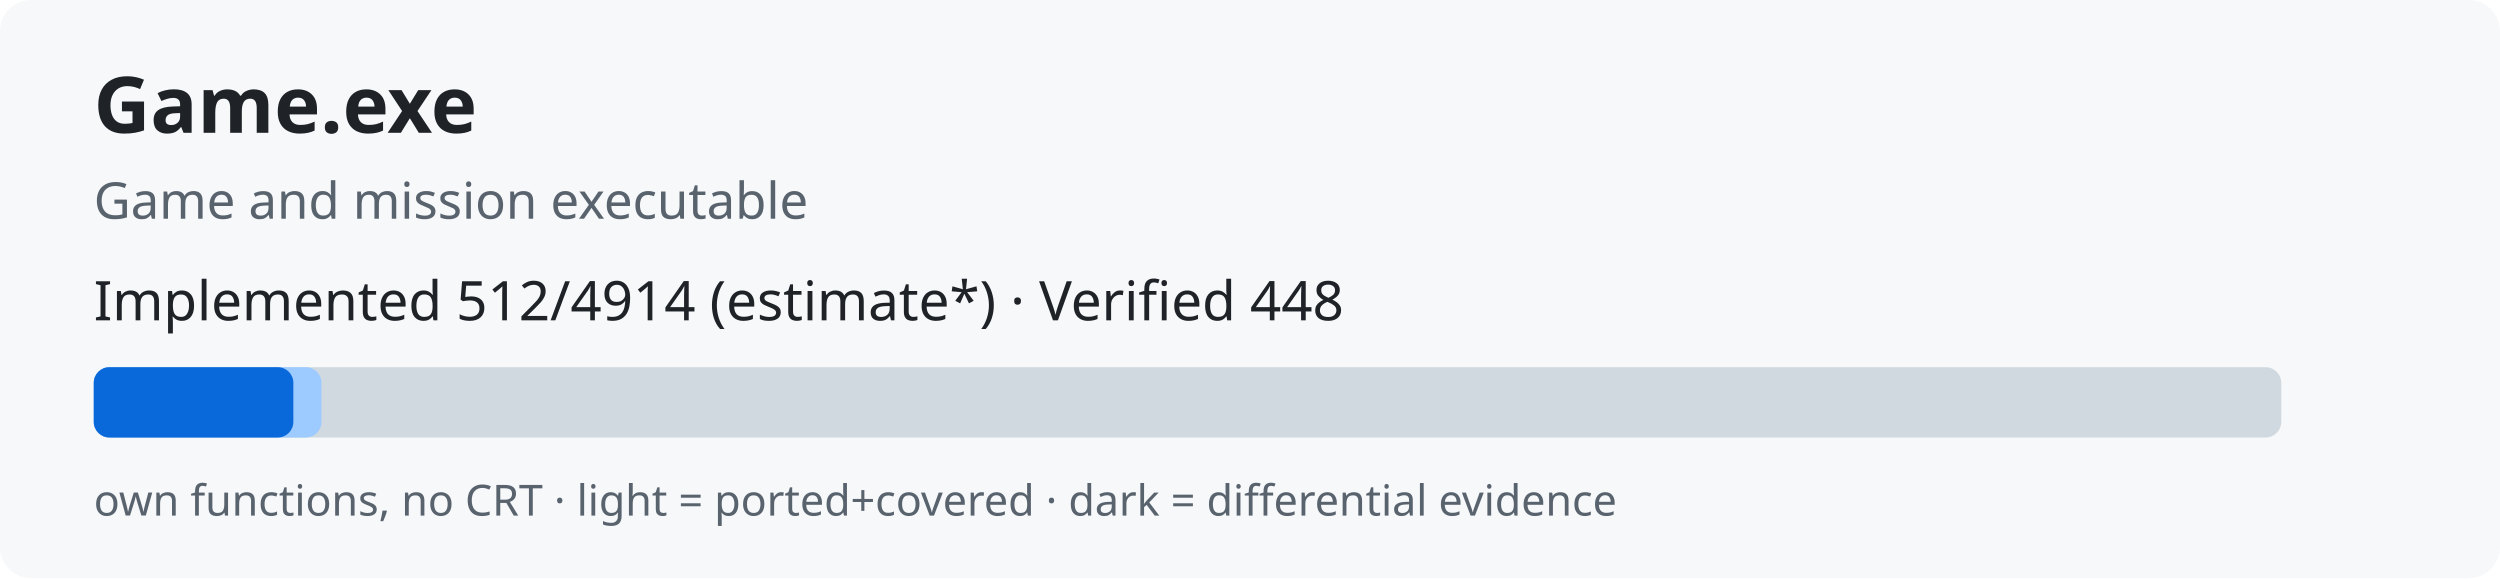
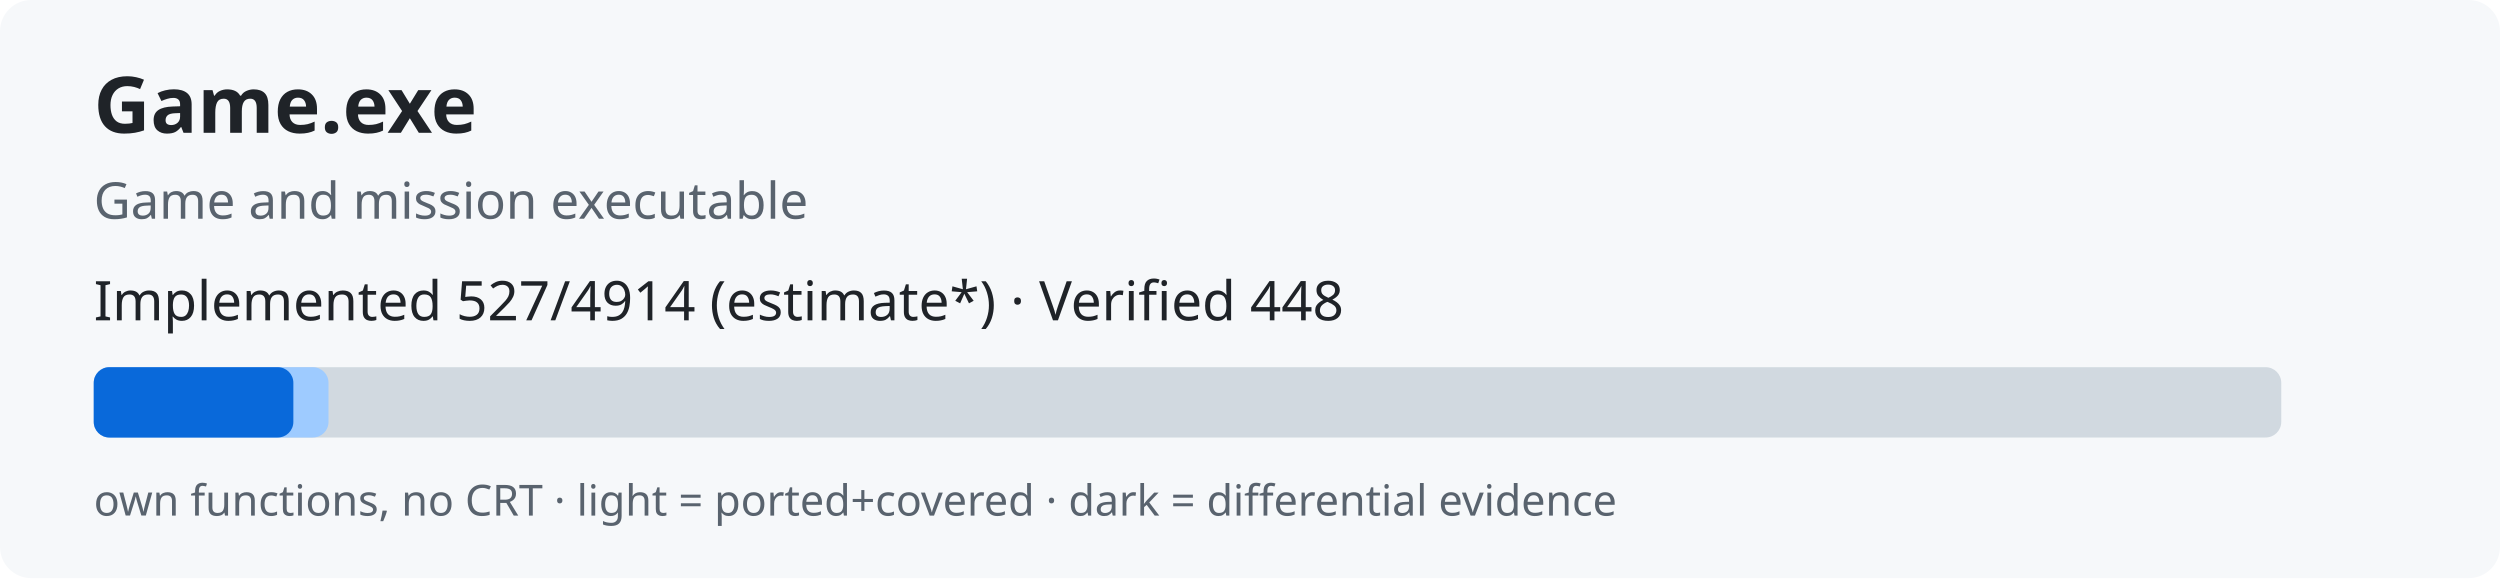
<svg xmlns="http://www.w3.org/2000/svg" width="640" height="148" role="img">
  <rect width="640" height="148" rx="8" fill="#f6f8fa" />
  <text x="24" y="34" font-family="sans-serif" font-size="20" font-weight="bold" fill="#1f2328">Game.exe</text>
  <text x="24" y="56" font-family="sans-serif" font-size="13" fill="#59636e">Game and mission executable</text>
-   <text x="24" y="82" font-family="sans-serif" font-size="14" fill="#1f2328">Implemented 512/4914 (estimate*) · Verified 448</text>
+   <text x="24" y="82" font-family="sans-serif" font-size="14" fill="#1f2328">Implemented 527/4914 (estimate*) · Verified 448</text>
  <rect x="24" y="94" width="560" height="18" rx="4" fill="#d1d9e0" />
-   <rect x="24" y="94" width="58.3" height="18" rx="4" fill="#9ecbff" />
+   <rect x="24" y="94" width="60.1" height="18" rx="4" fill="#9ecbff" />
  <rect x="24" y="94" width="51.1" height="18" rx="4" fill="#0969da" />
  <text x="24" y="132" font-family="sans-serif" font-size="11" fill="#59636e">own functions, no CRT · light = ported+covered · dark = differential evidence</text>
</svg>
